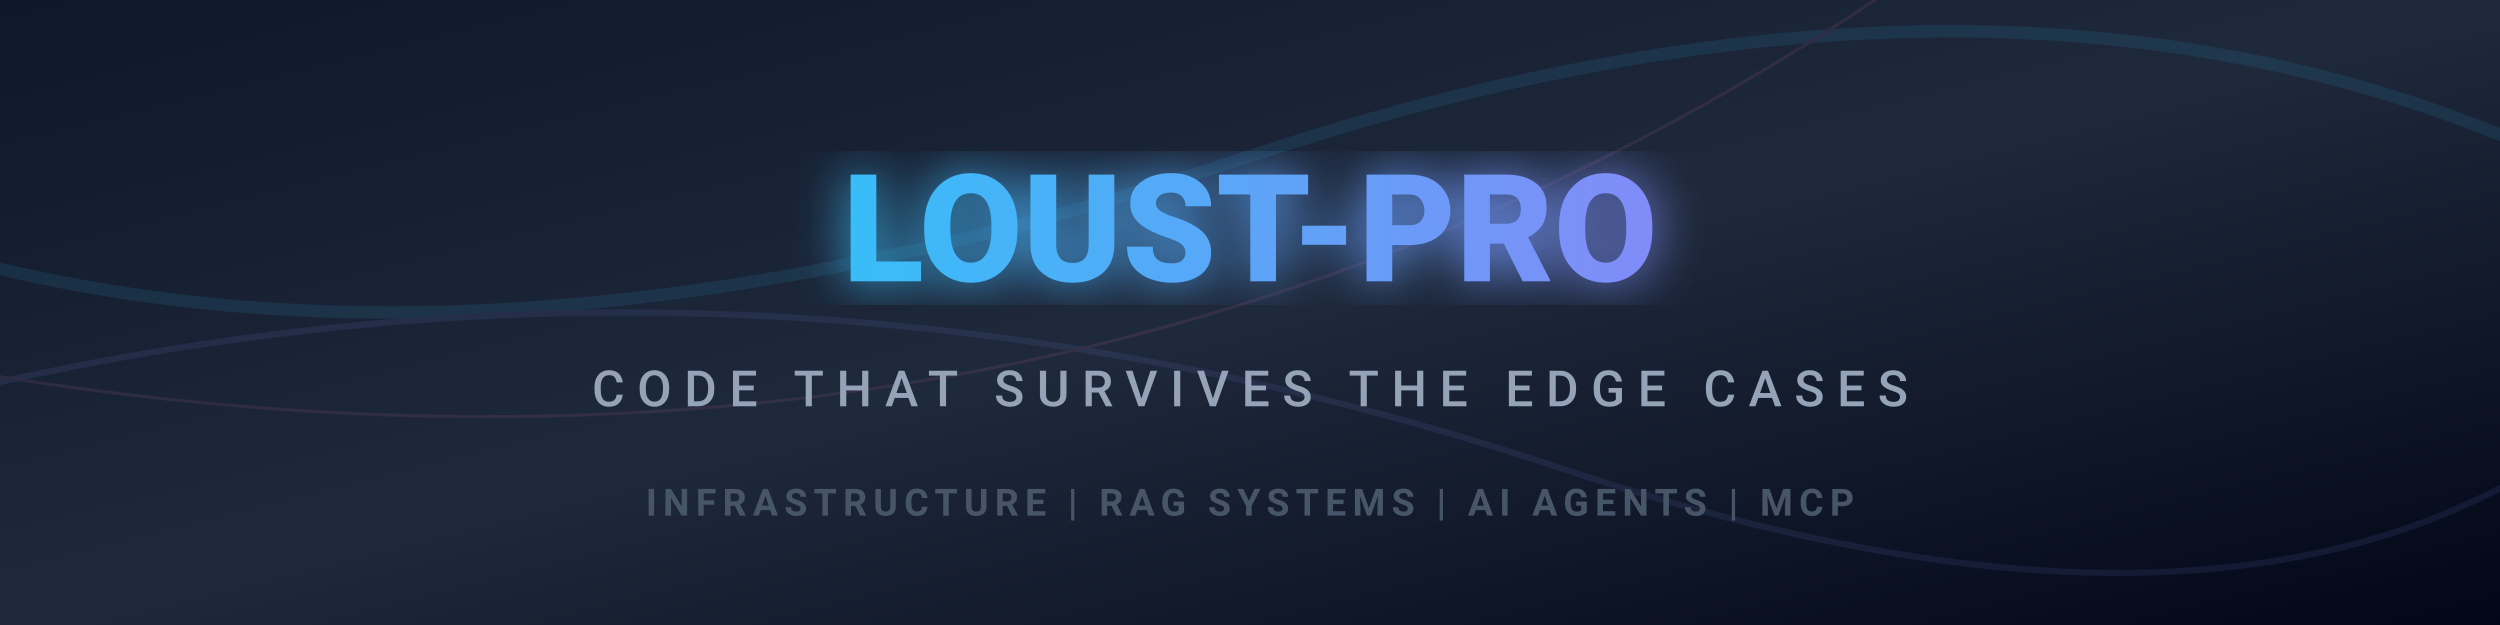
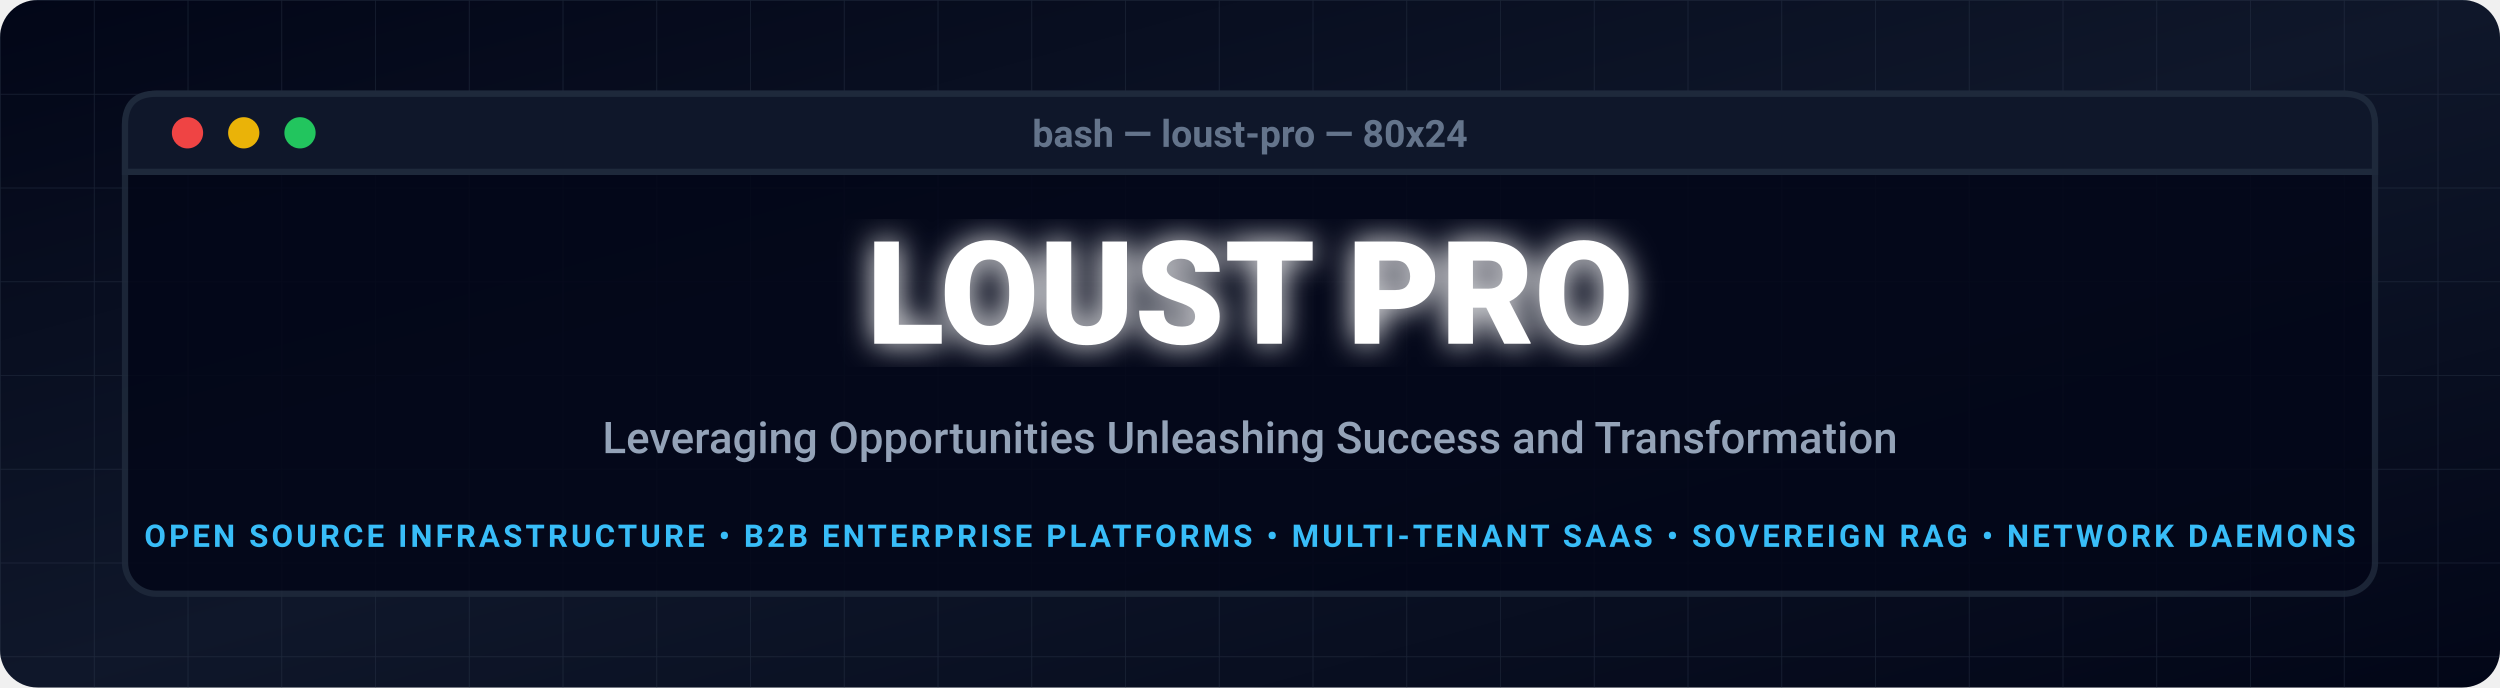
- <svg xmlns="http://www.w3.org/2000/svg" viewBox="0 0 800 200" width="100%" height="100%">
+ <svg xmlns="http://www.w3.org/2000/svg" viewBox="0 0 800 220" width="100%" height="100%">
  <defs>
    <linearGradient id="bg" x1="0%" y1="0%" x2="100%" y2="100%">
-       <stop offset="0%" stop-color="#0F172A" />
-       <stop offset="50%" stop-color="#1E293B" />
+       <stop offset="0%" stop-color="#020617" />
+       <stop offset="50%" stop-color="#0f172a" />
      <stop offset="100%" stop-color="#020617" />
    </linearGradient>
-     <linearGradient id="text-gradient" x1="0%" y1="0%" x2="100%" y2="0%">
-       <stop offset="0%" stop-color="#38BDF8" />
-       <stop offset="100%" stop-color="#818CF8" />
-     </linearGradient>
+     <pattern id="grid" width="30" height="30" patternUnits="userSpaceOnUse">
+       <path d="M 30 0 L 0 0 0 30" fill="none" stroke="#334155" stroke-width="0.5" stroke-opacity="0.4" />
+     </pattern>
    <filter id="glow" x="-20%" y="-20%" width="140%" height="140%">
-       <feGaussianBlur stdDeviation="8" result="blur" />
+       <feGaussianBlur stdDeviation="5" result="blur" />
      <feComposite in="SourceGraphic" in2="blur" operator="over" />
    </filter>
  </defs>
  <rect width="100%" height="100%" fill="url(#bg)" rx="12" />
-   <path d="M0,0 L800,0 L800,200 L0,200 Z" fill="url(#bg)" rx="12" />
-   <g opacity="0.1">
-     <path d="M-100,50 Q100,150 400,50 T900,100" fill="none" stroke="#38BDF8" stroke-width="4" />
-     <path d="M-100,150 Q200,50 500,150 T900,50" fill="none" stroke="#818CF8" stroke-width="2" />
-     <path d="M-100,100 Q300,200 600,0 T900,150" fill="none" stroke="#F472B6" stroke-width="1" />
+   <rect width="100%" height="100%" fill="url(#grid)" rx="12" />
+   <rect x="40" y="30" width="720" height="160" rx="10" fill="#020617" stroke="#1e293b" stroke-width="2" opacity="0.85" />
+   <path d="M 40 40 Q 40 30 50 30 L 750 30 Q 760 30 760 40 L 760 55 L 40 55 Z" fill="#0f172a" stroke="#1e293b" stroke-width="2" />
+   <circle cx="60" cy="42.5" r="5" fill="#ef4444" />
+   <circle cx="78" cy="42.5" r="5" fill="#eab308" />
+   <circle cx="96" cy="42.5" r="5" fill="#22c55e" />
+   <text x="400" y="47" font-family="-apple-system, BlinkMacSystemFont, 'Segoe UI', Roboto, Helvetica, Arial, sans-serif" font-size="12" font-weight="600" fill="#64748b" text-anchor="middle">bash — loust-pro — 80x24</text>
+   <g transform="translate(400, 110)" text-anchor="middle">
+     <text y="0" font-family="-apple-system, BlinkMacSystemFont, 'Segoe UI', Roboto, Helvetica, Arial, sans-serif" font-size="46" font-weight="900" fill="#ffffff" filter="url(#glow)">LOUST PRO</text>
+     <text y="35" font-family="-apple-system, BlinkMacSystemFont, 'Segoe UI', Roboto, Helvetica, Arial, sans-serif" font-size="14" font-weight="500" fill="#94a3b8">Leveraging Opportunities Unleashing Success and Transformation</text>
  </g>
-   <g transform="translate(400, 90)" text-anchor="middle">
-     <text y="0" font-family="-apple-system, BlinkMacSystemFont, 'Segoe UI', Roboto, Helvetica, Arial, sans-serif" font-size="48" font-weight="900" fill="url(#text-gradient)" filter="url(#glow)">LOUST-PRO</text>
-     <text y="40" font-family="-apple-system, BlinkMacSystemFont, 'Segoe UI', Roboto, Helvetica, Arial, sans-serif" font-size="16" font-weight="500" fill="#94A3B8" letter-spacing="4">CODE THAT SURVIVES THE EDGE CASES</text>
-   </g>
-   <g transform="translate(400, 165)" text-anchor="middle" font-family="-apple-system, BlinkMacSystemFont, 'Segoe UI', Roboto, Helvetica, Arial, sans-serif" font-size="12" fill="#475569" font-weight="600" letter-spacing="2">
-     <text>INFRASTRUCTURE | RAG SYSTEMS | AI AGENTS | MCP</text>
+   <g transform="translate(400, 175)" text-anchor="middle" font-family="-apple-system, BlinkMacSystemFont, 'Segoe UI', Roboto, Helvetica, Arial, sans-serif" font-size="10" fill="#38bdf8" font-weight="600" letter-spacing="1">
+     <text>OPEN SOURCE INFRASTRUCTURE • B2B ENTERPRISE PLATFORMS • MULTI-TENANT SAAS • SOVEREIGN RAG • NETWORK DAEMONS</text>
  </g>
</svg>
